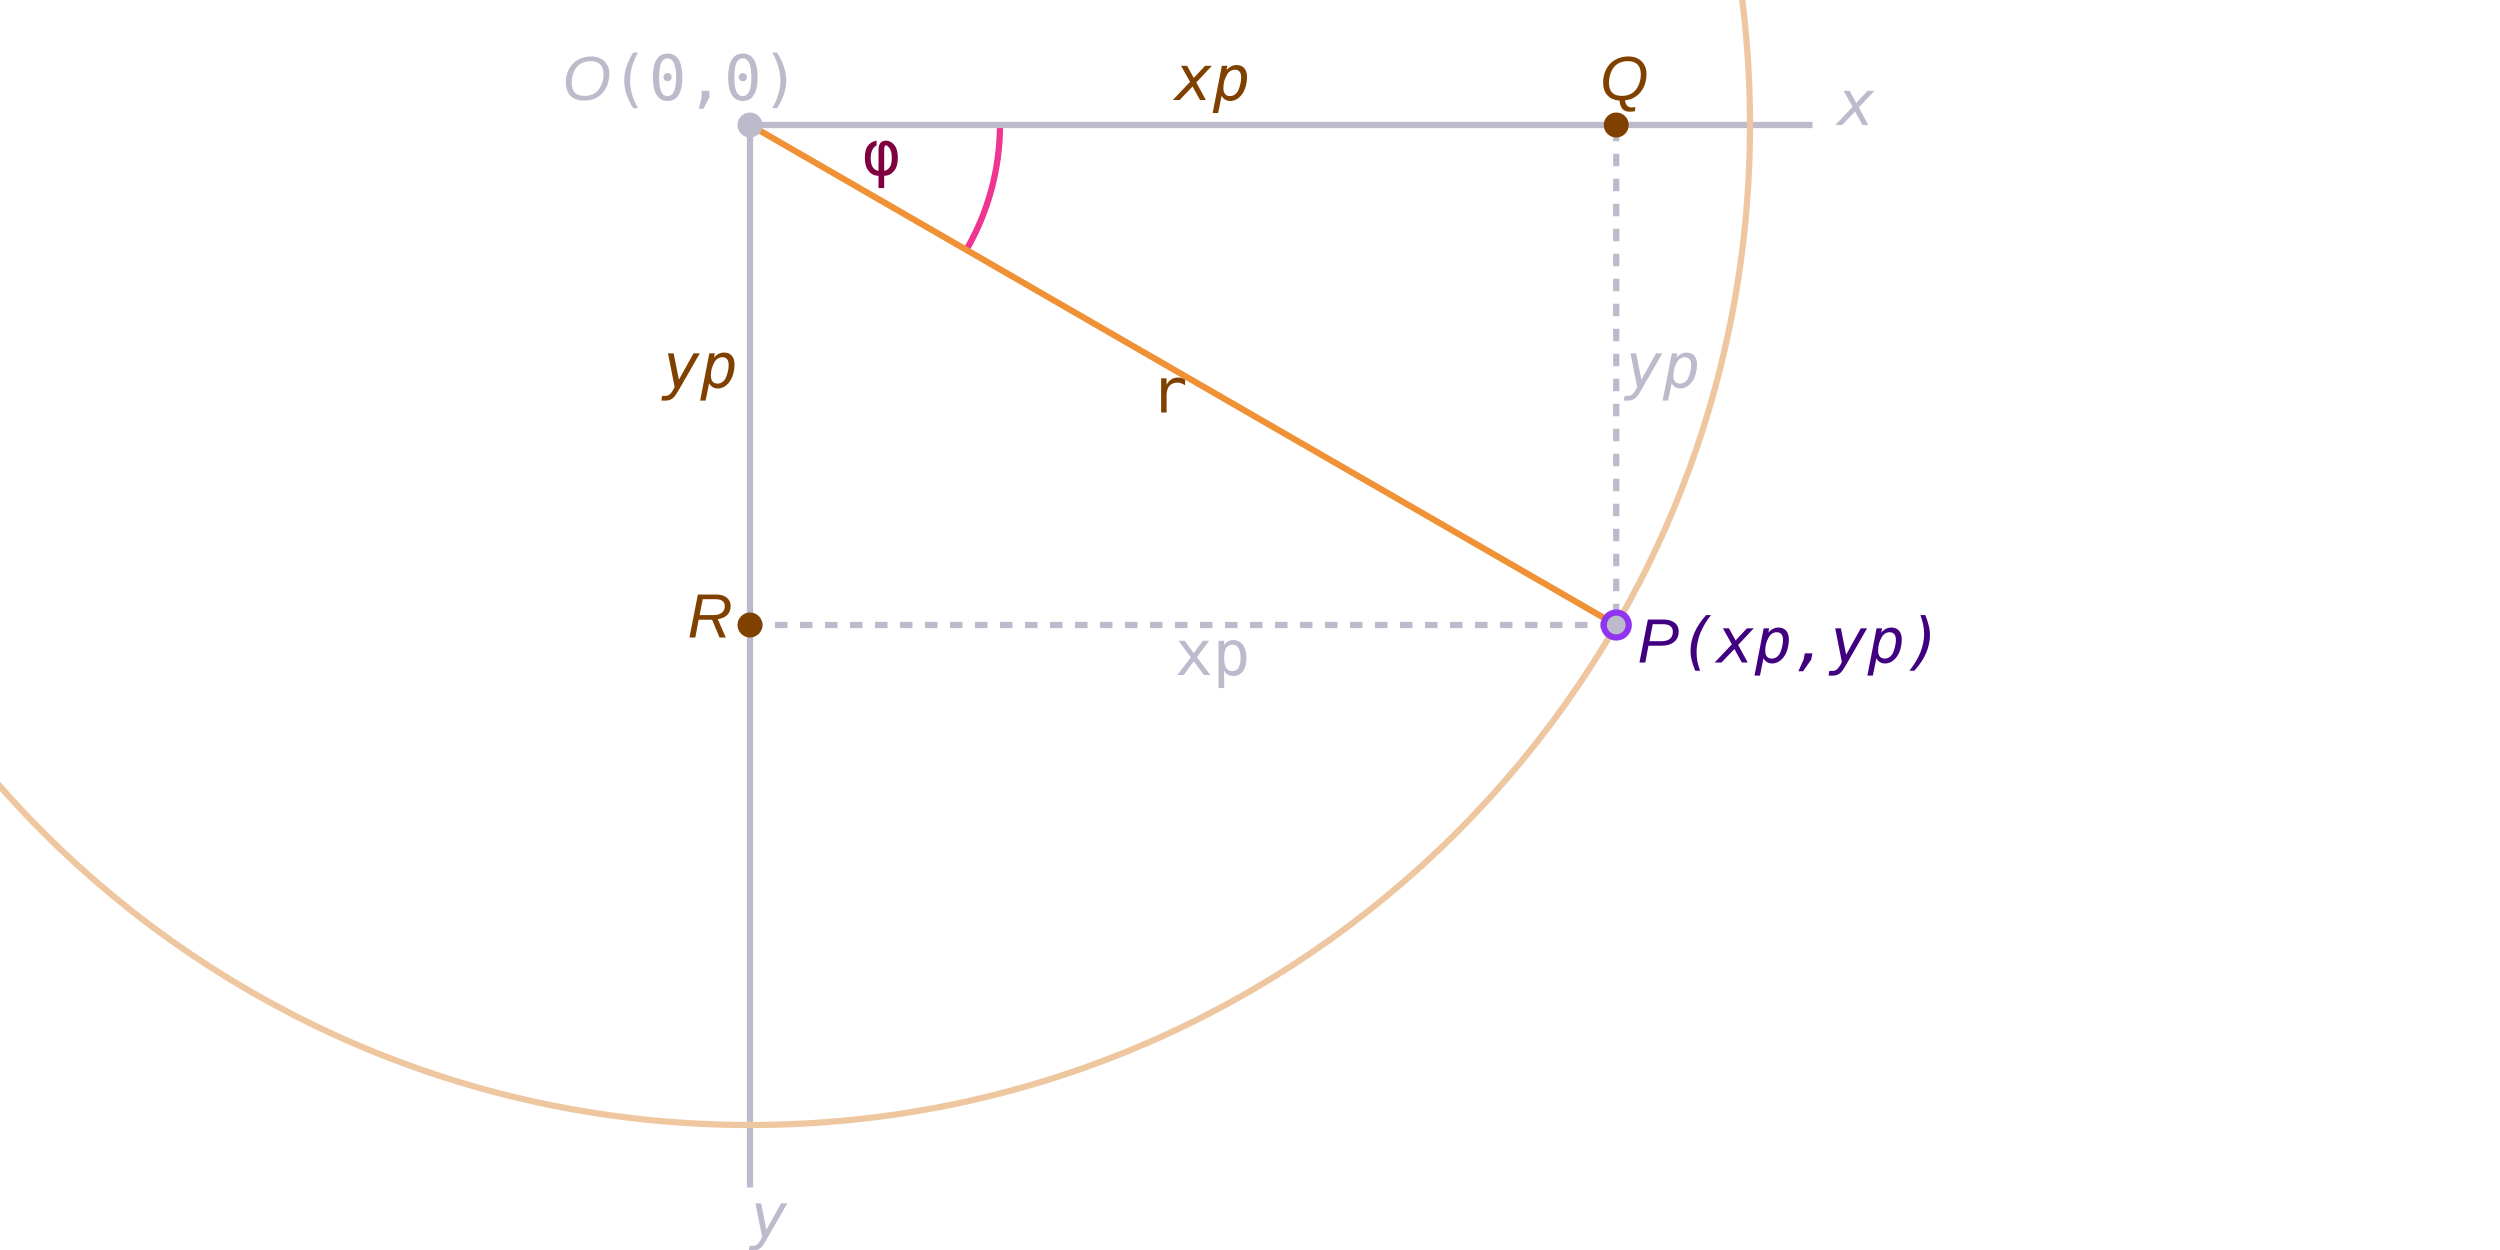
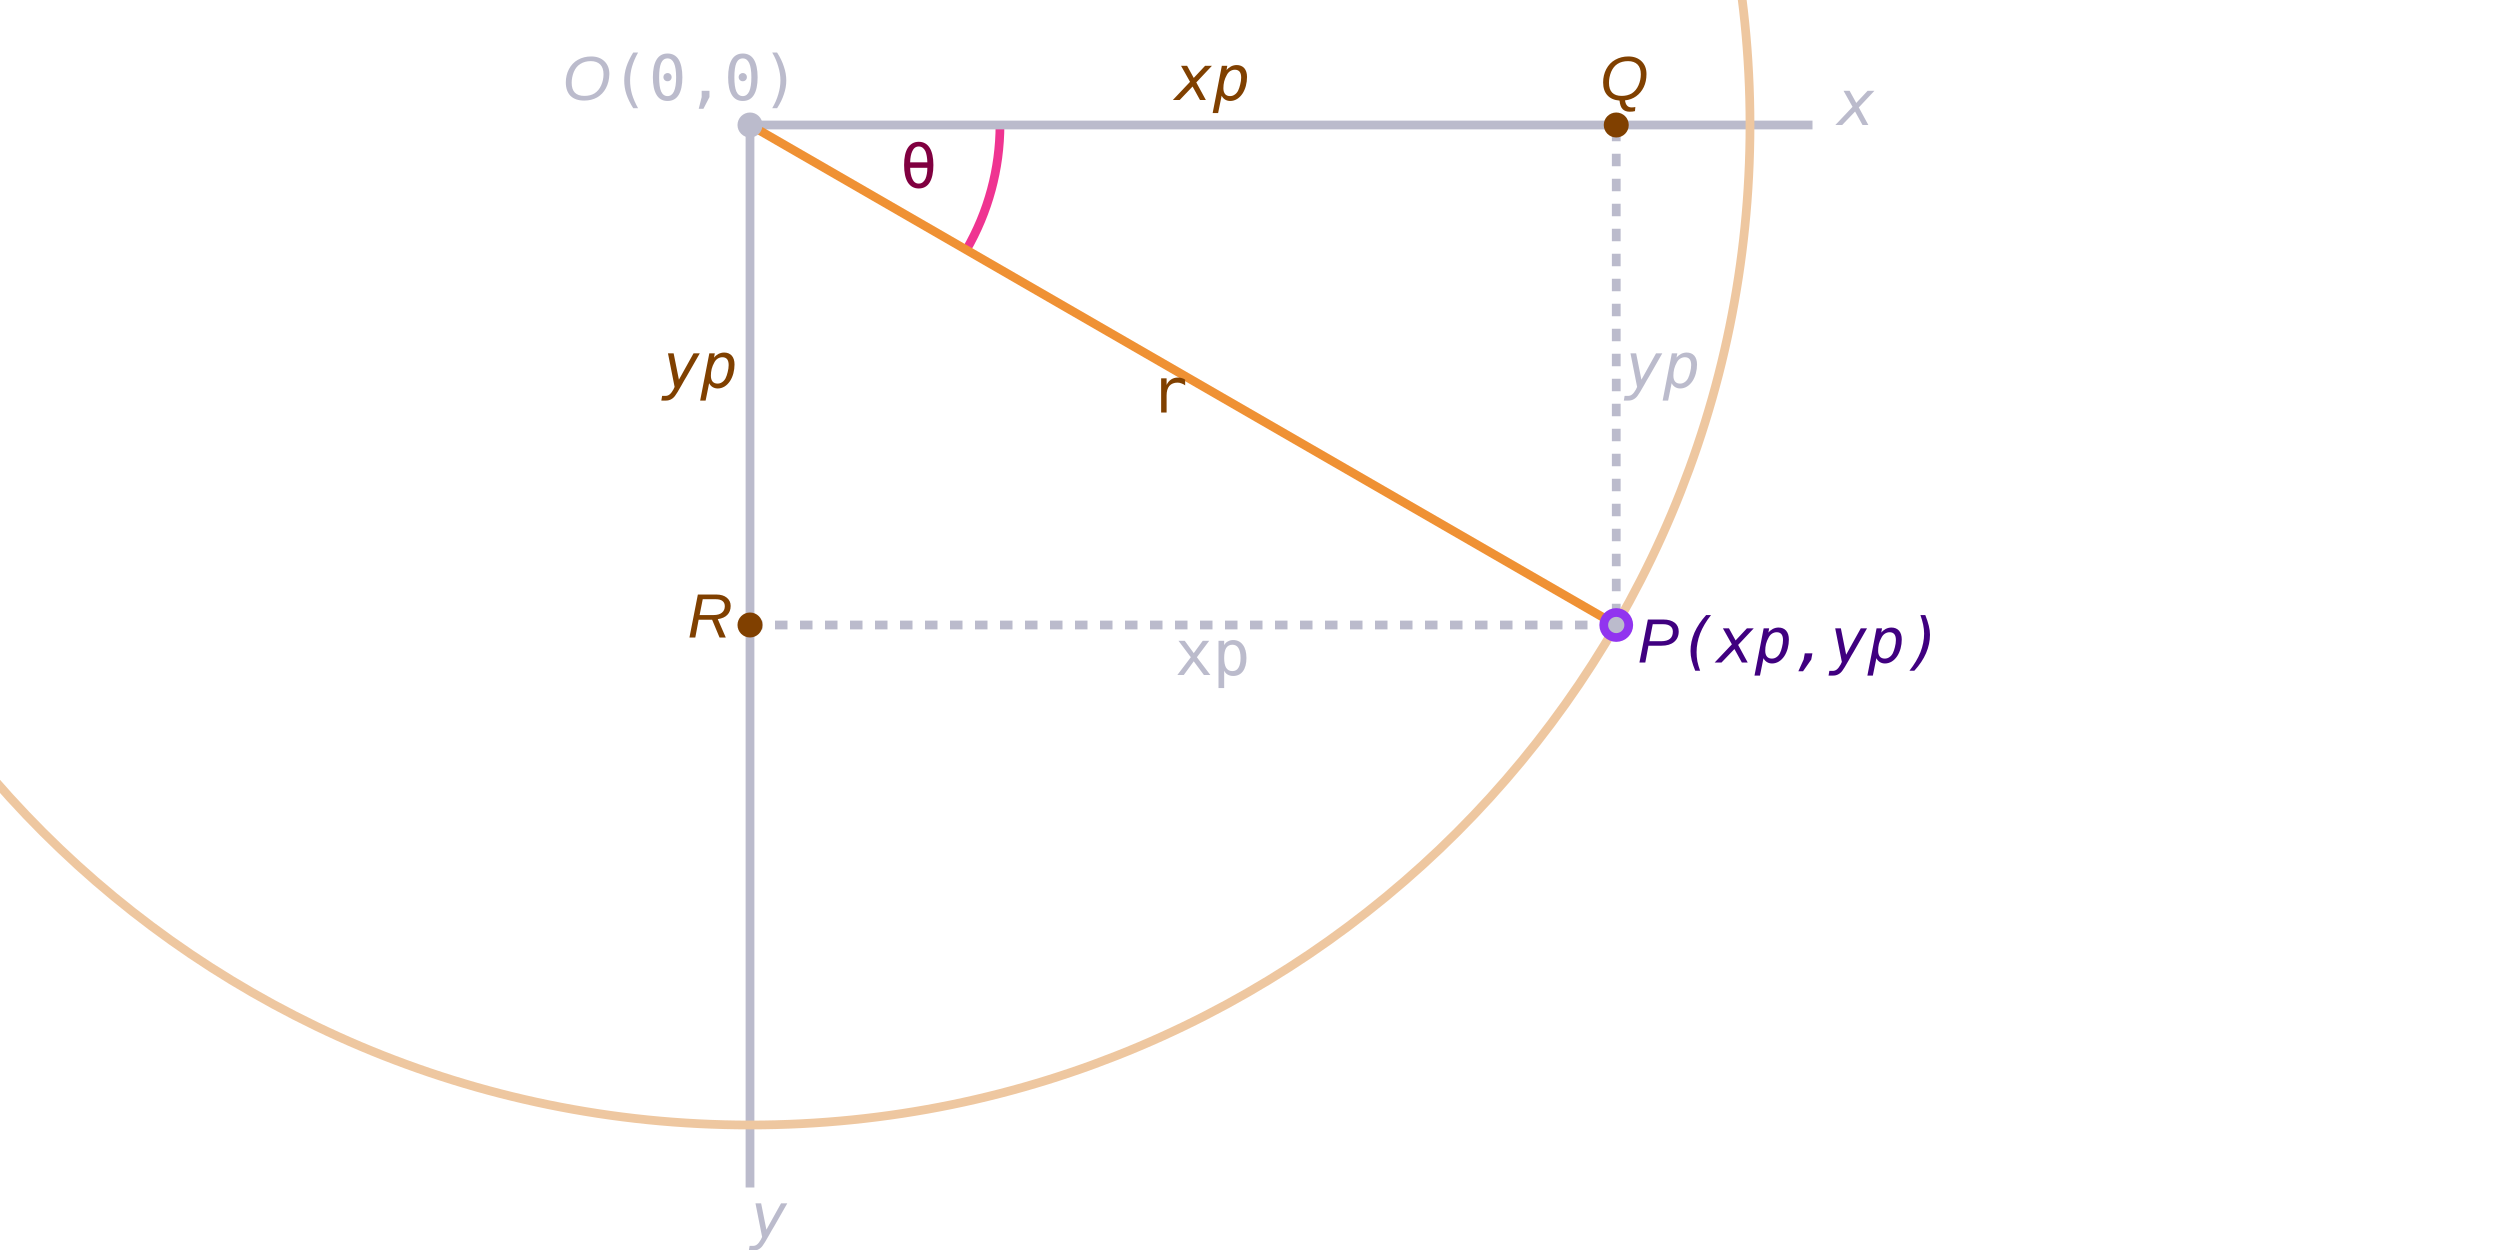
<svg xmlns="http://www.w3.org/2000/svg" xmlns:xlink="http://www.w3.org/1999/xlink" viewBox="-60 -10 200 100">
  <style>
		svg { font: italic 5px tahoma, arial }
		tspan, #x, #y, [d] ~ text { font-family: consolas, monospace }
		[x='-15'] *, [d] + * { font-style: normal }
- 		[d], [r] { stroke-width: .5px }
+ 		[d], [r] { stroke-width: .7px }
		svg, [x] + g { fill: #bbc }
		[d], [r='80'] { fill: none }
		[d] { stroke: #bbc }
		[d*=A] { stroke: #ef3491 } /* arc */
		[d*='L69'] { stroke: #ef9134 } /* radial line */
		[d*='L69'] + *, g { fill: #804000 } /* radial line text */
	</style>
  <path d="M20 0A20 20 0 0 1 17.3 10" />
-   <text x="9" y="4" fill="#800040">φ</text>
+   <text x="12" y="5" fill="#800040">θ</text>
  <g>
    <text x="-15" y="-2">O<tspan>(0,0)</tspan>
    </text>
    <path d="M0 85V0H85" />
    <path d="M0 40H69.3V0" stroke-dasharray="1px" />
    <use xlink:href="#x" y="46" />
    <use xlink:href="#y" x="77" />
    <text x="87">x</text>
    <text y="89">y</text>
  </g>
  <circle r="80" stroke="#eec7a0" />
  <path d="M0 0L69.3 40" />
  <text x="32" y="23">r</text>
  <circle id="p" r="1" />
  <g>
    <use xlink:href="#p" x="69.3" />
    <text x="68" y="-2">Q</text>
    <use xlink:href="#p" y="40" />
    <text x="-5" y="41">R</text>
    <text x="34" y="-2" id="x">xp</text>
    <text x="-7" y="21" id="y">yp</text>
    <text x="71" y="43" fill="#400080">P<tspan>(xp,yp)</tspan>
    </text>
  </g>
  <use xlink:href="#p" x="69.3" y="40" stroke="#9134ef" />
</svg>
